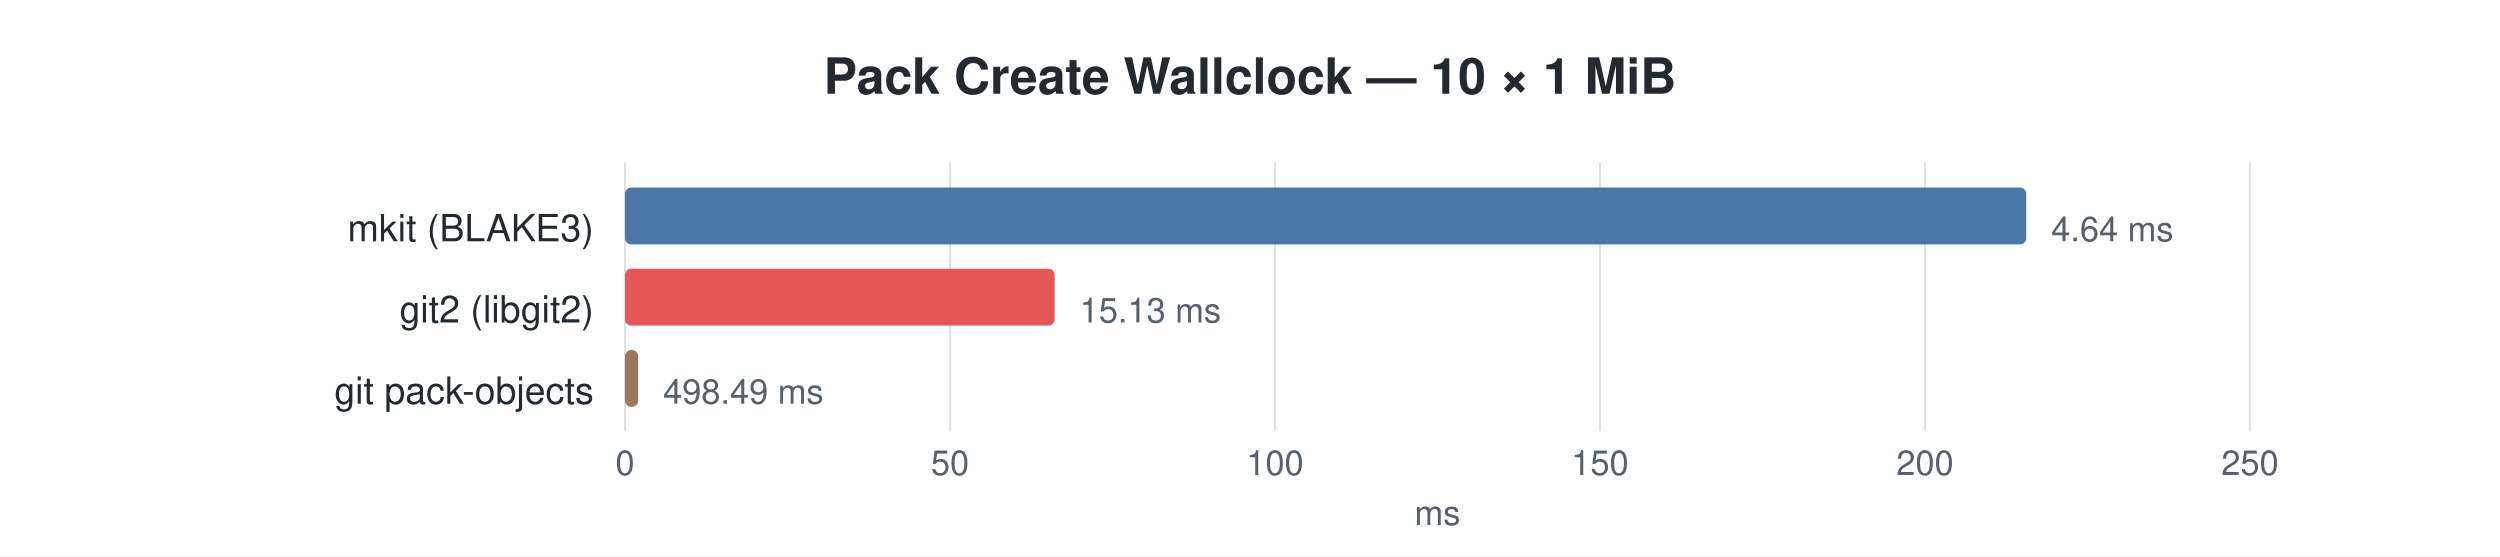
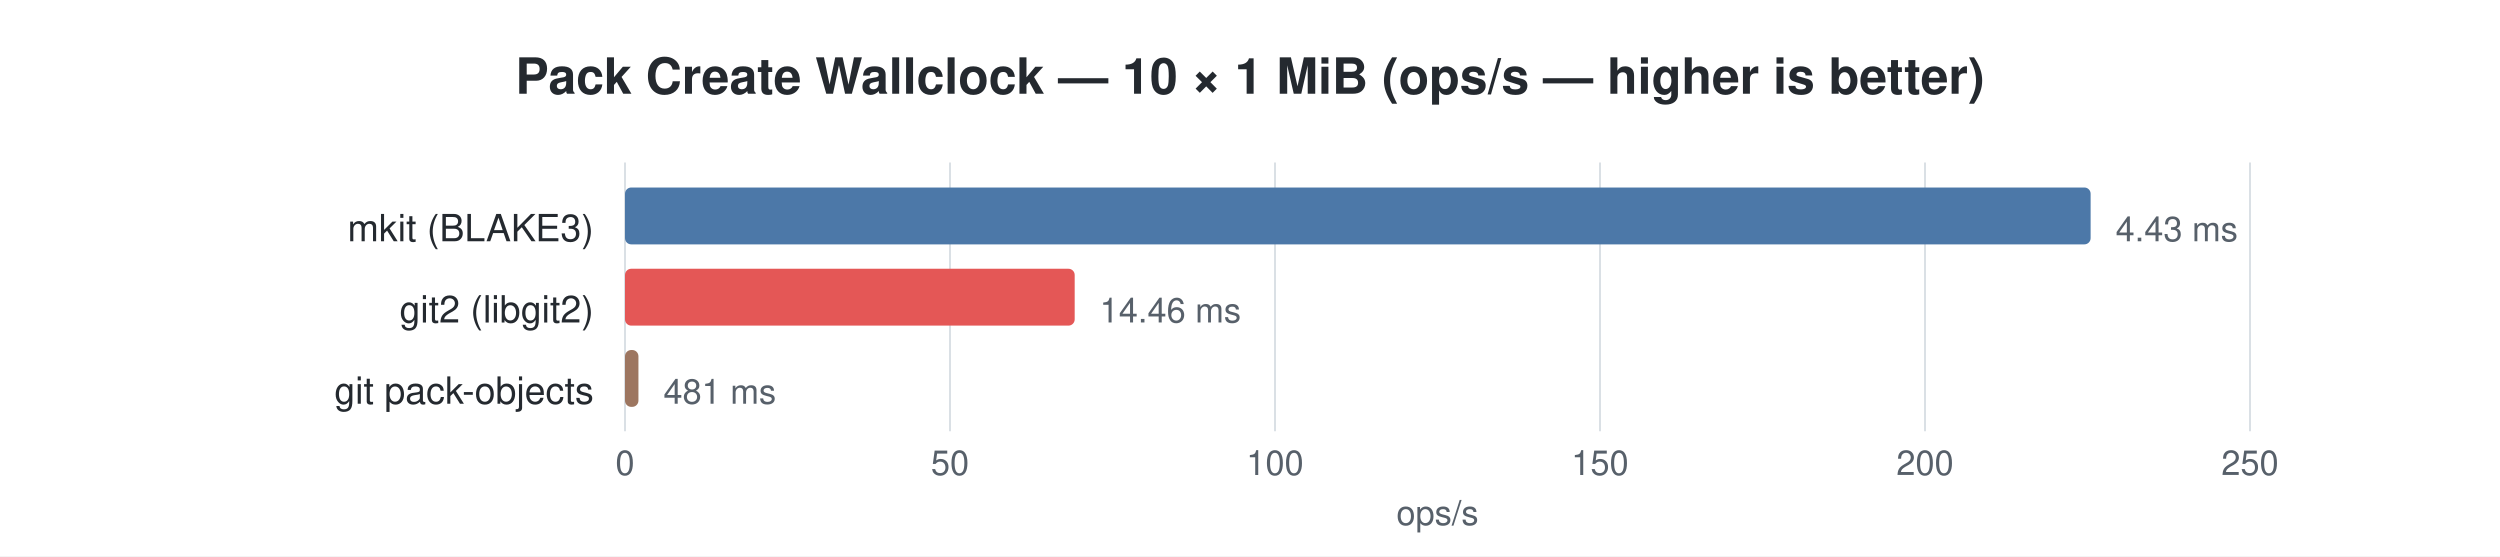
<svg xmlns="http://www.w3.org/2000/svg" width="800" height="178" viewBox="0 0 800 178">
  <style>
text { font-family: -apple-system, BlinkMacSystemFont, "Segoe UI", Helvetica, Arial, sans-serif; }
.title { font-size: 16px; font-weight: 600; fill: #24292f; }
.label { font-size: 12px; fill: #24292f; }
.value { font-size: 11px; fill: #57606a; }
.axis-label { font-size: 11px; fill: #57606a; }
.grid { stroke: #d0d7de; stroke-width: 0.5; }
</style>
  <rect width="100%" height="100%" fill="white" />
-   <text x="400.0" y="30" text-anchor="middle" class="title">Pack Create Wallclock — 10 × 1 MiB</text>
+   <text x="400.0" y="30" text-anchor="middle" class="title">Pack Create Wallclock — 10 × 1 MiB (ops/s — higher is better)</text>
  <line x1="200.0" y1="52.0" x2="200.0" y2="138.0" class="grid" />
  <text x="200.0" y="152.0" text-anchor="middle" class="axis-label">0</text>
  <line x1="304.0" y1="52.0" x2="304.0" y2="138.0" class="grid" />
  <text x="304.0" y="152.0" text-anchor="middle" class="axis-label">50</text>
  <line x1="408.0" y1="52.0" x2="408.0" y2="138.0" class="grid" />
  <text x="408.0" y="152.0" text-anchor="middle" class="axis-label">100</text>
  <line x1="512.0" y1="52.0" x2="512.0" y2="138.0" class="grid" />
  <text x="512.0" y="152.0" text-anchor="middle" class="axis-label">150</text>
  <line x1="616.0" y1="52.0" x2="616.0" y2="138.0" class="grid" />
  <text x="616.0" y="152.0" text-anchor="middle" class="axis-label">200</text>
  <line x1="720.0" y1="52.0" x2="720.0" y2="138.0" class="grid" />
  <text x="720.0" y="152.0" text-anchor="middle" class="axis-label">250</text>
-   <text x="460.0" y="168.0" text-anchor="middle" class="axis-label">ms</text>
+   <text x="460.0" y="168.0" text-anchor="middle" class="axis-label">ops/s</text>
  <text x="190.0" y="77.2" text-anchor="end" class="label">mkit (BLAKE3)</text>
-   <rect x="200.0" y="60.0" width="448.4" height="18.2" rx="2" fill="#4C78A8" />
-   <text x="656.4" y="77.2" class="value">4.64 ms</text>
+   <rect x="200.0" y="60.0" width="469.0" height="18.2" rx="2" fill="#4C78A8" />
+   <text x="677.0" y="77.2" class="value">4.43 ms</text>
  <text x="190.0" y="103.2" text-anchor="end" class="label">git2 (libgit2)</text>
-   <rect x="200.0" y="86.0" width="137.5" height="18.2" rx="2" fill="#E45756" />
-   <text x="345.5" y="103.2" class="value">15.13 ms</text>
+   <rect x="200.0" y="86.0" width="143.9" height="18.2" rx="2" fill="#E45756" />
+   <text x="351.9" y="103.2" class="value">14.46 ms</text>
  <text x="190.0" y="129.2" text-anchor="end" class="label">git pack-objects</text>
-   <rect x="200.0" y="112.0" width="4.2" height="18.2" rx="2" fill="#9D7660" />
-   <text x="212.2" y="129.2" class="value">498.49 ms</text>
+   <rect x="200.0" y="112.0" width="4.3" height="18.2" rx="2" fill="#9D7660" />
+   <text x="212.3" y="129.2" class="value">481 ms</text>
</svg>
